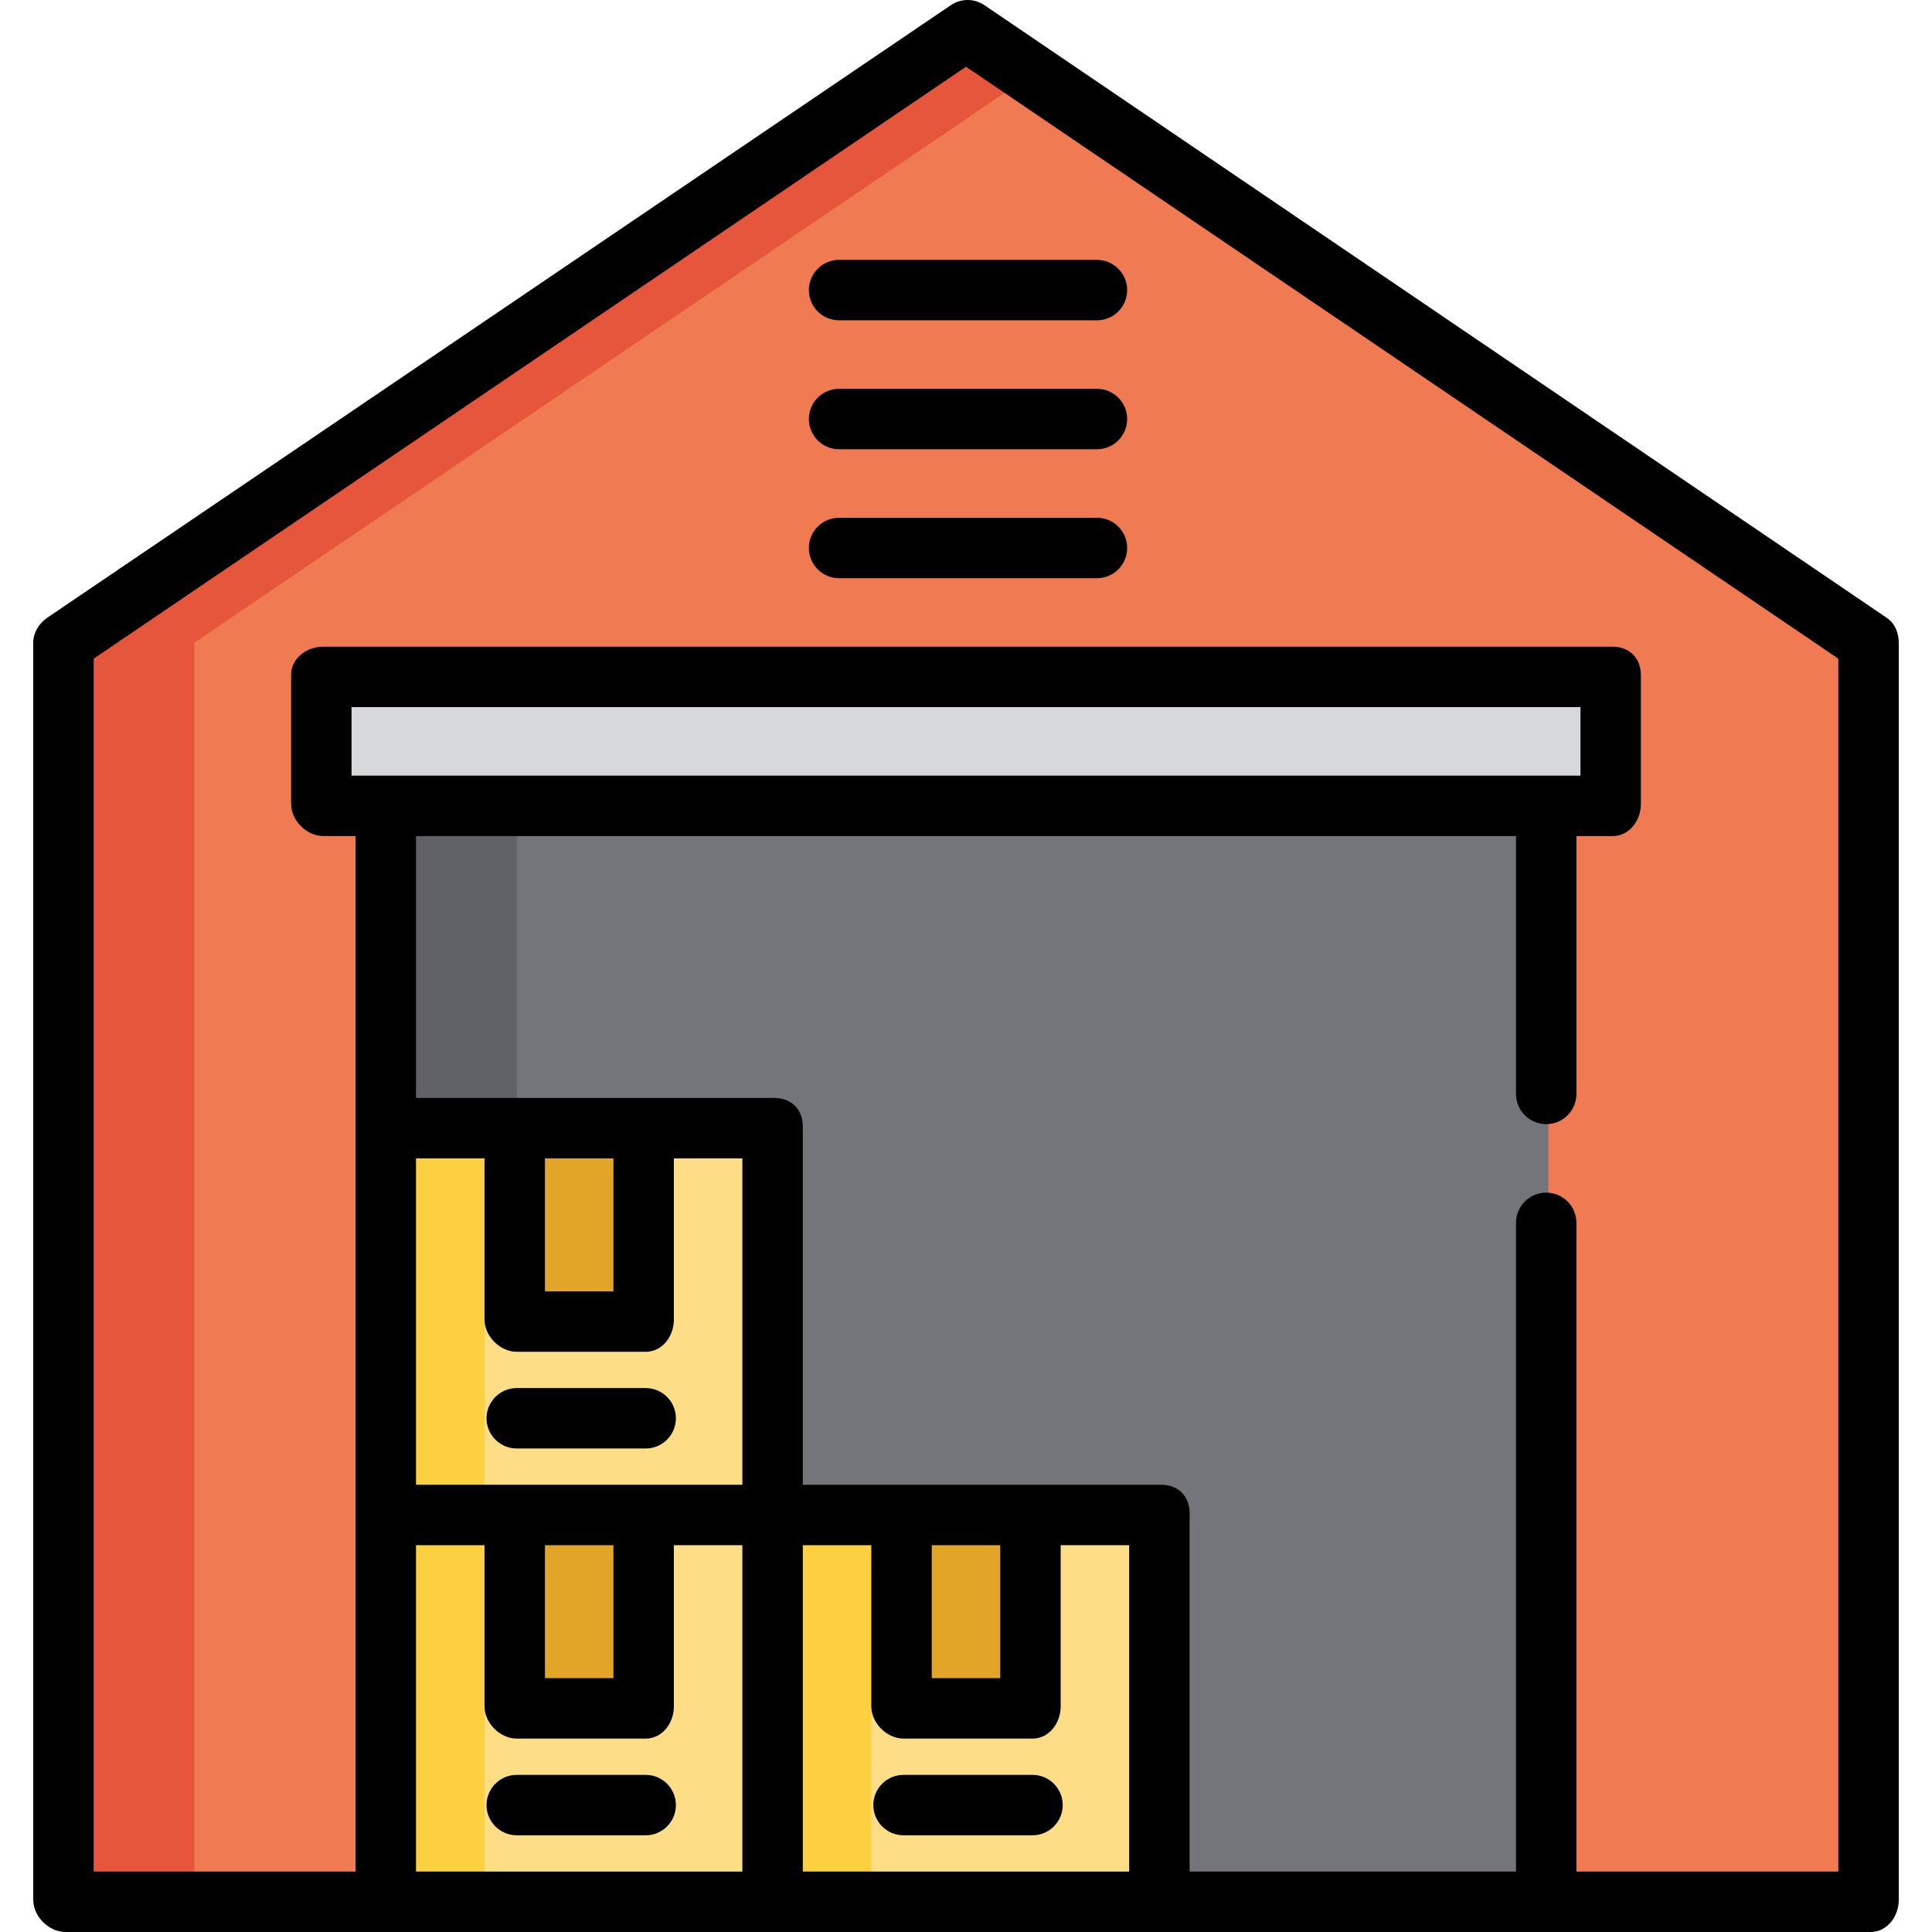
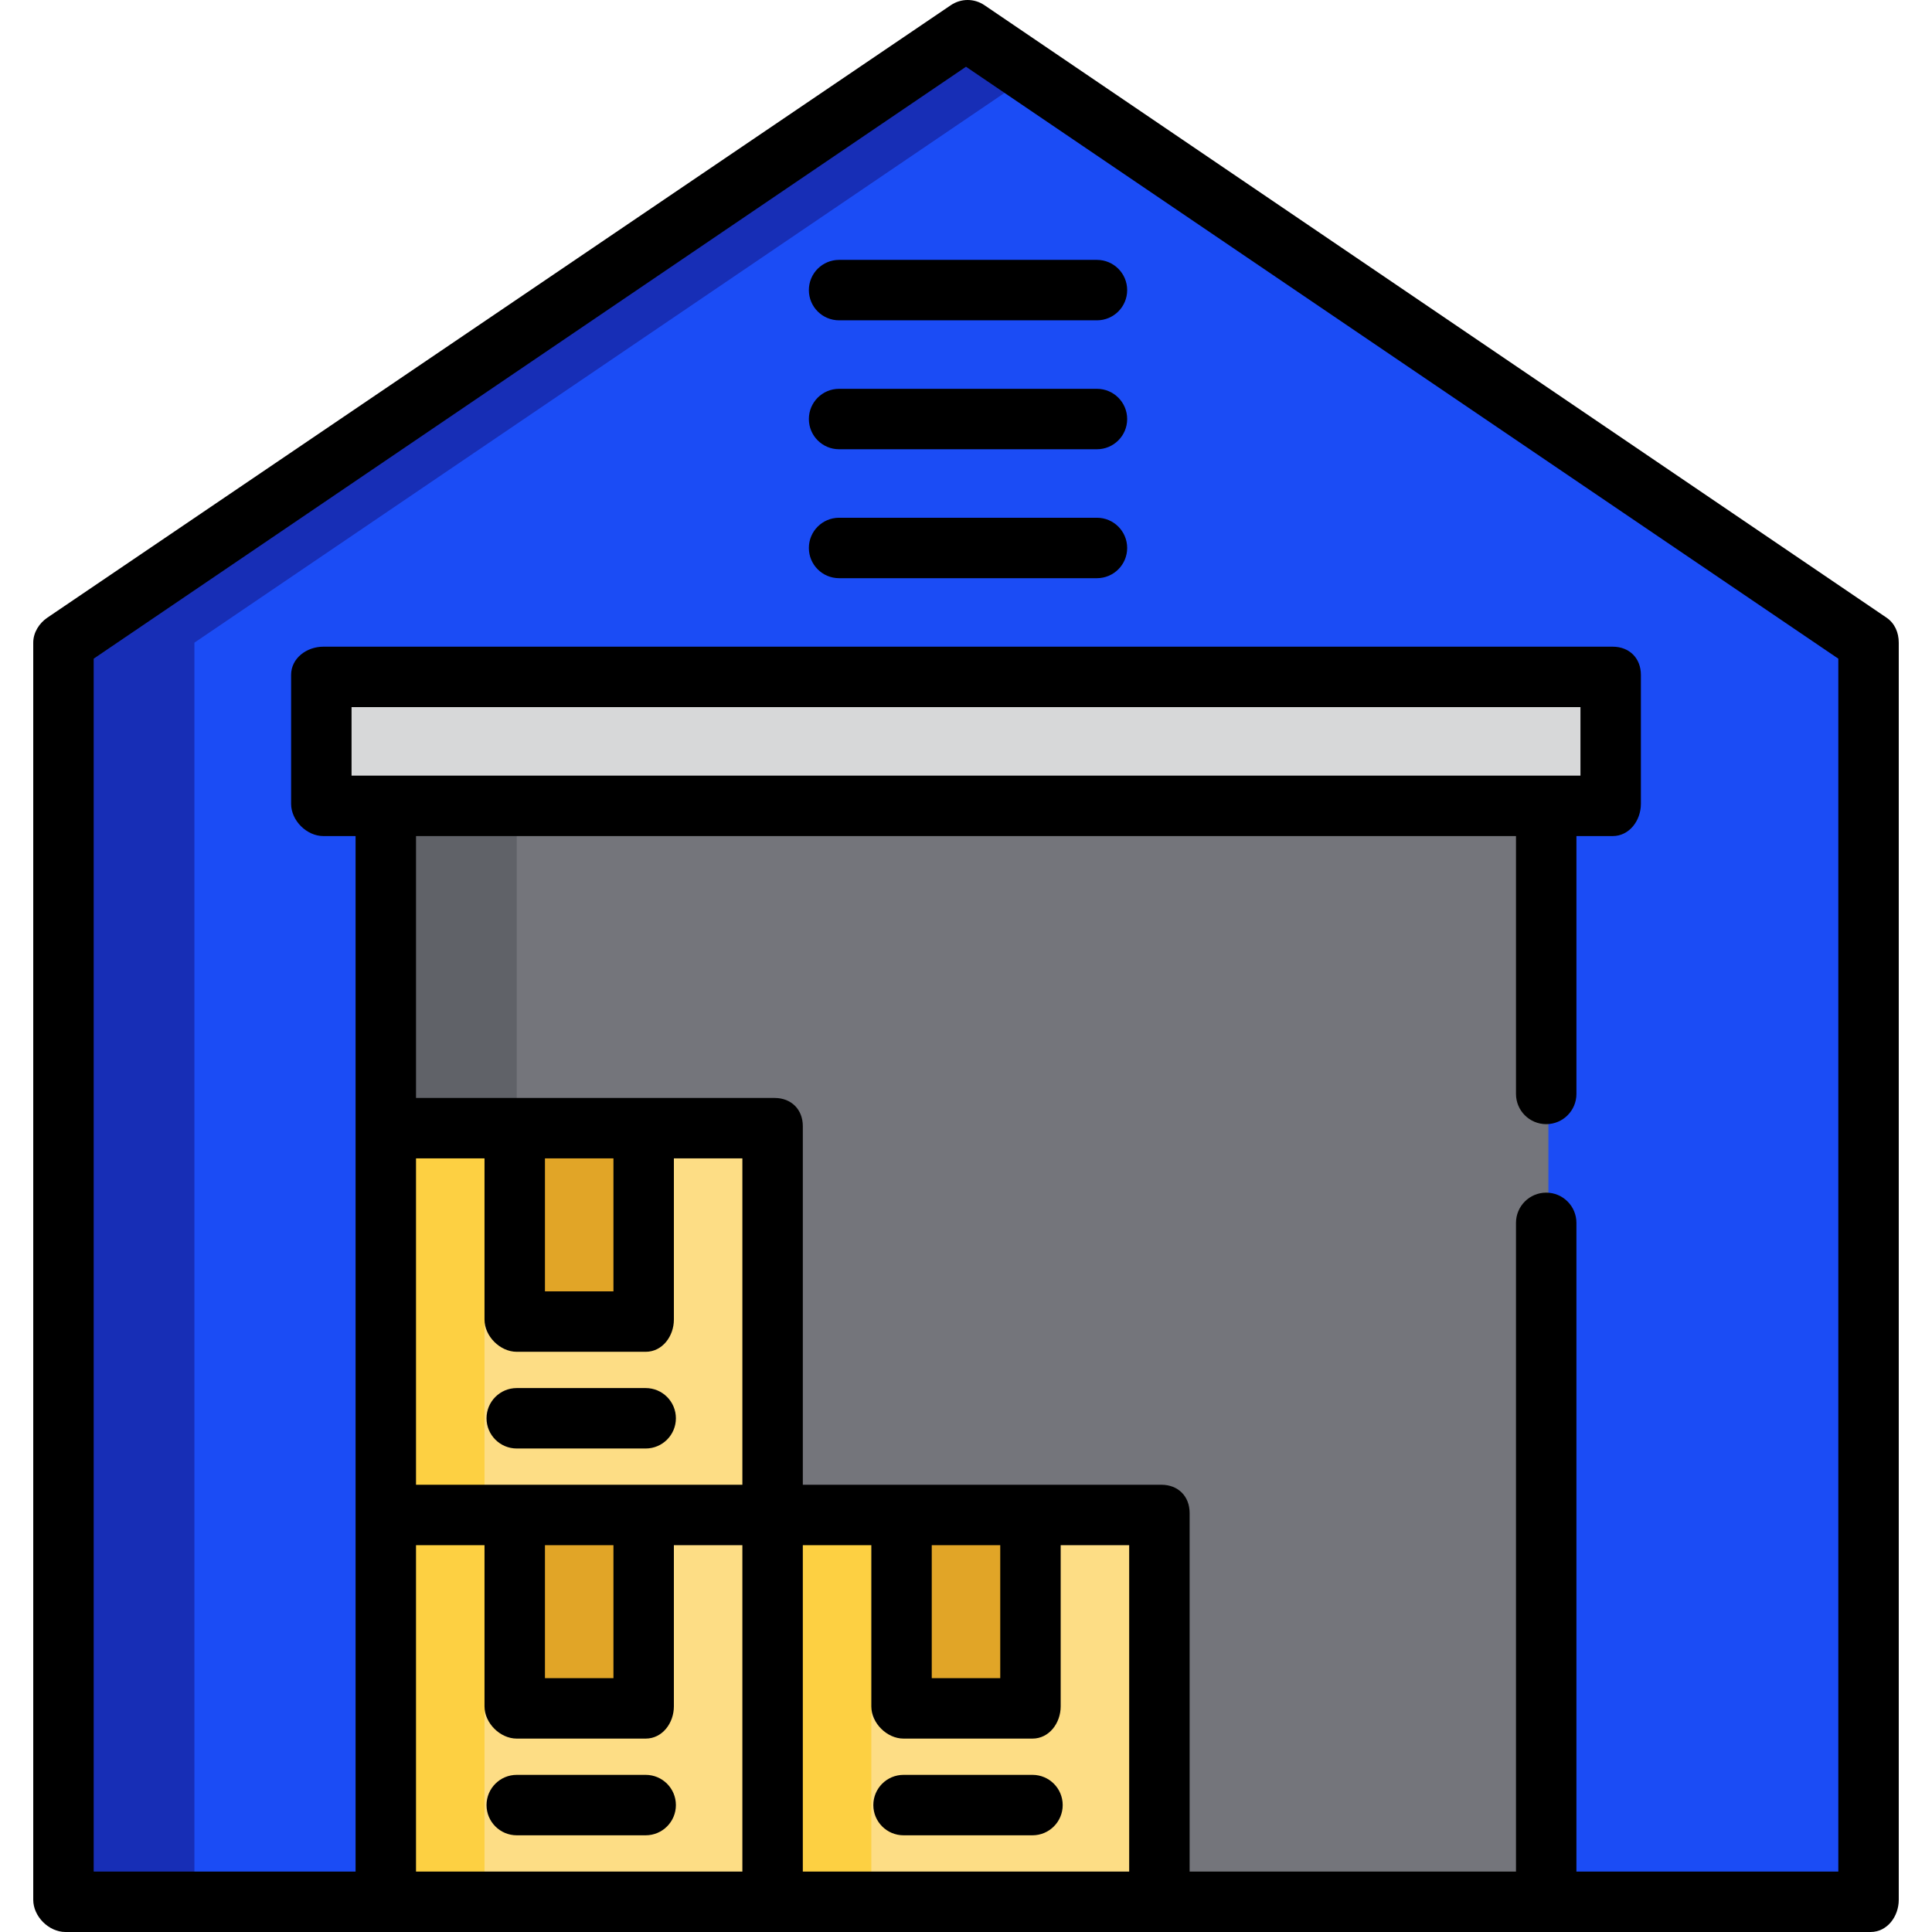
- <svg xmlns="http://www.w3.org/2000/svg" version="1.1" id="Layer_1" viewBox="0 0 512 512" xml:space="preserve">
-   <polygon style="fill:#F07B52;" points="17.351,170.311 256.534,8.008 495.716,170.311 495.716,503.458 17.351,503.458 " />
-   <polygon style="fill:#E5563C;" points="273.618,19.601 256.534,8.008 17.351,170.311 17.351,503.458 51.52,503.458 51.52,170.311   " />
-   <rect id="SVGCleanerId_0" x="102.774" y="213.022" style="fill:#74757B;" width="307.52" height="290.436" />
-   <g>
-     <rect id="SVGCleanerId_0_1_" x="102.774" y="213.022" style="fill:#74757B;" width="307.52" height="290.436" />
+ <svg xmlns="http://www.w3.org/2000/svg" style="isolation:isolate" viewBox="0 0 512 512" width="512pt" height="512pt">
+   <defs>
+     <clipPath id="_clipPath_4b6lIrax6TsGbfxoyu0T1voGMS2eXZfx">
+       <rect width="512" height="512" />
+     </clipPath>
+   </defs>
+   <g clip-path="url(#_clipPath_4b6lIrax6TsGbfxoyu0T1voGMS2eXZfx)">
+     <path d=" M 17.351 170.311 L 256.534 8.008 L 495.716 170.311 L 495.716 503.458 L 17.351 503.458 L 17.351 170.311 Z " fill="rgb(27,76,245)" />
+     <path d=" M 273.618 19.601 L 256.534 8.008 L 17.351 170.311 L 17.351 503.458 L 51.52 503.458 L 51.52 170.311 L 273.618 19.601 Z " fill="rgb(23,46,182)" />
+     <rect x="102.774" y="213.022" width="307.52" height="290.436" transform="matrix(1,0,0,1,0,0)" fill="rgb(116,117,123)" />
+     <g>
+       <rect x="102.774" y="213.022" width="307.52" height="290.436" transform="matrix(1,0,0,1,0,0)" fill="rgb(116,117,123)" />
+     </g>
+     <rect x="102.774" y="213.022" width="34.169" height="290.436" transform="matrix(1,0,0,1,0,0)" fill="rgb(96,98,104)" />
+     <rect x="85.689" y="178.853" width="341.689" height="34.169" transform="matrix(1,0,0,1,0,0)" fill="rgb(215,216,217)" />
+     <rect x="102.774" y="298.444" width="102.507" height="102.507" transform="matrix(1,0,0,1,0,0)" fill="rgb(253,221,133)" />
+     <rect x="102.774" y="298.444" width="25.627" height="102.507" transform="matrix(1,0,0,1,0,0)" fill="rgb(253,208,66)" />
+     <rect x="136.943" y="298.444" width="34.169" height="51.253" transform="matrix(1,0,0,1,0,0)" fill="rgb(225,165,39)" />
+     <rect x="102.774" y="400.951" width="102.507" height="102.507" transform="matrix(1,0,0,1,0,0)" fill="rgb(253,221,133)" />
+     <rect x="102.774" y="400.951" width="25.627" height="102.507" transform="matrix(1,0,0,1,0,0)" fill="rgb(253,208,66)" />
+     <rect x="136.943" y="400.951" width="34.169" height="51.253" transform="matrix(1,0,0,1,0,0)" fill="rgb(225,165,39)" />
+     <rect x="205.281" y="400.951" width="102.507" height="102.507" transform="matrix(1,0,0,1,0,0)" fill="rgb(253,221,133)" />
+     <rect x="205.281" y="400.951" width="25.627" height="102.507" transform="matrix(1,0,0,1,0,0)" fill="rgb(253,208,66)" />
+     <rect x="239.449" y="400.951" width="34.169" height="51.253" transform="matrix(1,0,0,1,0,0)" fill="rgb(225,165,39)" />
+     <path d=" M 499.946 163.684 L 260.897 1.382 C 258.184 -0.461 254.686 -0.46 251.97 1.382 L 12.554 163.684 C 10.358 165.175 8.809 167.656 8.809 170.311 L 8.809 503.458 C 8.809 507.881 12.928 512 17.351 512 L 495.716 512 C 500.14 512 503.19 507.881 503.19 503.458 L 503.19 170.311 C 503.191 167.656 502.143 165.175 499.946 163.684 Z  M 93.164 205.548 L 93.164 187.396 L 418.837 187.396 L 418.837 205.548 L 93.164 205.548 L 93.164 205.548 Z  M 144.417 306.987 L 162.569 306.987 L 162.569 342.224 L 144.417 342.224 L 144.417 306.987 L 144.417 306.987 Z  M 136.943 358.24 L 171.112 358.24 C 175.535 358.24 178.586 354.121 178.586 349.698 L 178.586 306.987 L 196.738 306.987 L 196.738 393.477 L 171.111 393.477 L 136.942 393.477 L 110.248 393.477 L 110.248 306.987 L 128.4 306.987 L 128.4 349.698 C 128.4 354.12 132.52 358.24 136.943 358.24 Z  M 144.417 409.493 L 162.569 409.493 L 162.569 444.73 L 144.417 444.73 L 144.417 409.493 L 144.417 409.493 Z  M 110.248 409.493 L 128.4 409.493 L 128.4 452.204 C 128.4 456.627 132.519 460.746 136.942 460.746 L 171.111 460.746 C 175.534 460.746 178.585 456.627 178.585 452.204 L 178.585 409.493 L 196.737 409.493 L 196.737 495.983 L 110.247 495.983 L 110.247 409.493 L 110.248 409.493 Z  M 212.755 495.983 L 212.755 409.493 L 230.907 409.493 L 230.907 452.204 C 230.907 456.627 235.026 460.746 239.449 460.746 L 273.618 460.746 C 278.042 460.746 281.092 456.627 281.092 452.204 L 281.092 409.493 L 299.244 409.493 L 299.244 495.983 L 212.755 495.983 L 212.755 495.983 Z  M 246.924 409.493 L 265.076 409.493 L 265.076 444.73 L 246.924 444.73 L 246.924 409.493 L 246.924 409.493 Z  M 487.174 495.983 L 417.768 495.983 L 417.768 324.071 C 417.768 319.648 414.183 316.063 409.76 316.063 C 405.336 316.063 401.752 319.649 401.752 324.071 L 401.752 495.983 L 315.262 495.983 L 315.262 400.951 C 315.262 396.528 312.211 393.477 307.788 393.477 L 212.756 393.477 L 212.756 298.445 C 212.756 294.022 209.704 290.971 205.282 290.971 L 110.25 290.971 L 110.25 221.565 L 401.754 221.565 L 401.754 289.903 C 401.754 294.326 405.339 297.911 409.762 297.911 C 414.186 297.911 417.77 294.325 417.77 289.903 L 417.77 221.565 L 427.38 221.565 C 431.804 221.565 434.854 217.446 434.854 213.023 L 434.854 178.854 C 434.854 174.431 431.803 171.38 427.38 171.38 L 85.689 171.38 C 81.266 171.38 77.147 174.432 77.147 178.854 L 77.147 213.023 C 77.147 217.446 81.266 221.565 85.689 221.565 L 94.231 221.565 L 94.231 495.984 L 24.826 495.984 L 24.826 174.555 L 256 17.687 L 487.174 174.555 L 487.174 495.983 L 487.174 495.983 Z " fill="rgb(0,0,0)" />
+     <path d=" M 214.357 76.88 C 214.357 81.303 217.943 84.888 222.365 84.888 L 290.703 84.888 C 295.127 84.888 298.711 81.302 298.711 76.88 C 298.711 72.458 295.126 68.872 290.703 68.872 L 222.365 68.872 C 217.942 68.872 214.357 72.457 214.357 76.88 Z " fill="rgb(0,0,0)" />
+     <path d=" M 290.703 103.041 L 222.365 103.041 C 217.942 103.041 214.357 106.627 214.357 111.049 C 214.357 115.472 217.943 119.057 222.365 119.057 L 290.703 119.057 C 295.127 119.057 298.711 115.471 298.711 111.049 C 298.711 106.626 295.127 103.041 290.703 103.041 Z " fill="rgb(0,0,0)" />
+     <path d=" M 290.703 137.21 L 222.365 137.21 C 217.942 137.21 214.357 140.796 214.357 145.218 C 214.357 149.64 217.943 153.226 222.365 153.226 L 290.703 153.226 C 295.127 153.226 298.711 149.64 298.711 145.218 C 298.711 140.796 295.127 137.21 290.703 137.21 Z " fill="rgb(0,0,0)" />
+     <path d=" M 136.943 383.867 L 171.112 383.867 C 175.535 383.867 179.12 380.281 179.12 375.859 C 179.12 371.436 175.534 367.851 171.112 367.851 L 136.943 367.851 C 132.52 367.851 128.935 371.437 128.935 375.859 C 128.934 380.281 132.52 383.867 136.943 383.867 Z " fill="rgb(0,0,0)" />
+     <path d=" M 171.112 470.357 L 136.943 470.357 C 132.52 470.357 128.935 473.943 128.935 478.365 C 128.935 482.788 132.521 486.373 136.943 486.373 L 171.112 486.373 C 175.535 486.373 179.12 482.787 179.12 478.365 C 179.12 473.942 175.534 470.357 171.112 470.357 Z " fill="rgb(0,0,0)" />
+     <path d=" M 273.618 470.357 L 239.449 470.357 C 235.026 470.357 231.441 473.943 231.441 478.365 C 231.441 482.788 235.027 486.373 239.449 486.373 L 273.618 486.373 C 278.042 486.373 281.626 482.787 281.626 478.365 C 281.627 473.942 278.042 470.357 273.618 470.357 Z " fill="rgb(0,0,0)" />
  </g>
-   <rect x="102.774" y="213.022" style="fill:#606268;" width="34.169" height="290.436" />
-   <rect x="85.689" y="178.853" style="fill:#D7D8D9;" width="341.689" height="34.169" />
-   <rect x="102.774" y="298.444" style="fill:#FDDD85;" width="102.507" height="102.507" />
-   <rect x="102.774" y="298.444" style="fill:#FDD042;" width="25.627" height="102.507" />
-   <rect x="136.943" y="298.444" style="fill:#E1A527;" width="34.169" height="51.253" />
-   <rect x="102.774" y="400.951" style="fill:#FDDD85;" width="102.507" height="102.507" />
-   <rect x="102.774" y="400.951" style="fill:#FDD042;" width="25.627" height="102.507" />
-   <rect x="136.943" y="400.951" style="fill:#E1A527;" width="34.169" height="51.253" />
-   <rect x="205.281" y="400.951" style="fill:#FDDD85;" width="102.507" height="102.507" />
-   <rect x="205.281" y="400.951" style="fill:#FDD042;" width="25.627" height="102.507" />
-   <rect x="239.449" y="400.951" style="fill:#E1A527;" width="34.169" height="51.253" />
-   <path d="M499.946,163.684L260.897,1.382c-2.713-1.843-6.211-1.842-8.927,0L12.554,163.684c-2.196,1.491-3.745,3.972-3.745,6.627  v333.147c0,4.423,4.119,8.542,8.542,8.542h478.365c4.424,0,7.474-4.119,7.474-8.542V170.311  C503.191,167.656,502.143,165.175,499.946,163.684z M93.164,205.548v-18.152h325.673v18.152H93.164z M144.417,306.987h18.152v35.237  h-18.152V306.987z M136.943,358.24h34.169c4.423,0,7.474-4.119,7.474-8.542v-42.711h18.152v86.49h-25.627h-34.169h-26.694v-86.49  H128.4v42.711C128.4,354.12,132.52,358.24,136.943,358.24z M144.417,409.493h18.152v35.237h-18.152V409.493z M110.248,409.493H128.4  v42.711c0,4.423,4.119,8.542,8.542,8.542h34.169c4.423,0,7.474-4.119,7.474-8.542v-42.711h18.152v86.49h-86.49V409.493z   M212.755,495.983v-86.49h18.152v42.711c0,4.423,4.119,8.542,8.542,8.542h34.169c4.424,0,7.474-4.119,7.474-8.542v-42.711h18.152  v86.49H212.755z M246.924,409.493h18.152v35.237h-18.152V409.493z M487.174,495.983h-69.406V324.071  c0-4.423-3.585-8.008-8.008-8.008c-4.424,0-8.008,3.586-8.008,8.008v171.912h-86.49v-95.032c0-4.423-3.051-7.474-7.474-7.474  h-95.032v-95.032c0-4.423-3.052-7.474-7.474-7.474h-95.032v-69.406h291.504v68.338c0,4.423,3.585,8.008,8.008,8.008  c4.424,0,8.008-3.586,8.008-8.008v-68.338h9.61c4.424,0,7.474-4.119,7.474-8.542v-34.169c0-4.423-3.051-7.474-7.474-7.474H85.689  c-4.423,0-8.542,3.052-8.542,7.474v34.169c0,4.423,4.119,8.542,8.542,8.542h8.542v274.419H24.826V174.555L256,17.687  l231.174,156.868V495.983z" />
-   <path d="M214.357,76.88c0,4.423,3.586,8.008,8.008,8.008h68.338c4.424,0,8.008-3.586,8.008-8.008s-3.585-8.008-8.008-8.008h-68.338  C217.942,68.872,214.357,72.457,214.357,76.88z" />
-   <path d="M290.703,103.041h-68.338c-4.423,0-8.008,3.586-8.008,8.008c0,4.423,3.586,8.008,8.008,8.008h68.338  c4.424,0,8.008-3.586,8.008-8.008C298.711,106.626,295.127,103.041,290.703,103.041z" />
-   <path d="M290.703,137.21h-68.338c-4.423,0-8.008,3.586-8.008,8.008s3.586,8.008,8.008,8.008h68.338c4.424,0,8.008-3.586,8.008-8.008  S295.127,137.21,290.703,137.21z" />
-   <path d="M136.943,383.867h34.169c4.423,0,8.008-3.586,8.008-8.008c0-4.423-3.586-8.008-8.008-8.008h-34.169  c-4.423,0-8.008,3.586-8.008,8.008C128.934,380.281,132.52,383.867,136.943,383.867z" />
-   <path d="M171.112,470.357h-34.169c-4.423,0-8.008,3.586-8.008,8.008c0,4.423,3.586,8.008,8.008,8.008h34.169  c4.423,0,8.008-3.586,8.008-8.008C179.12,473.942,175.534,470.357,171.112,470.357z" />
-   <path d="M273.618,470.357h-34.169c-4.423,0-8.008,3.586-8.008,8.008c0,4.423,3.586,8.008,8.008,8.008h34.169  c4.424,0,8.008-3.586,8.008-8.008C281.627,473.942,278.042,470.357,273.618,470.357z" />
</svg>
